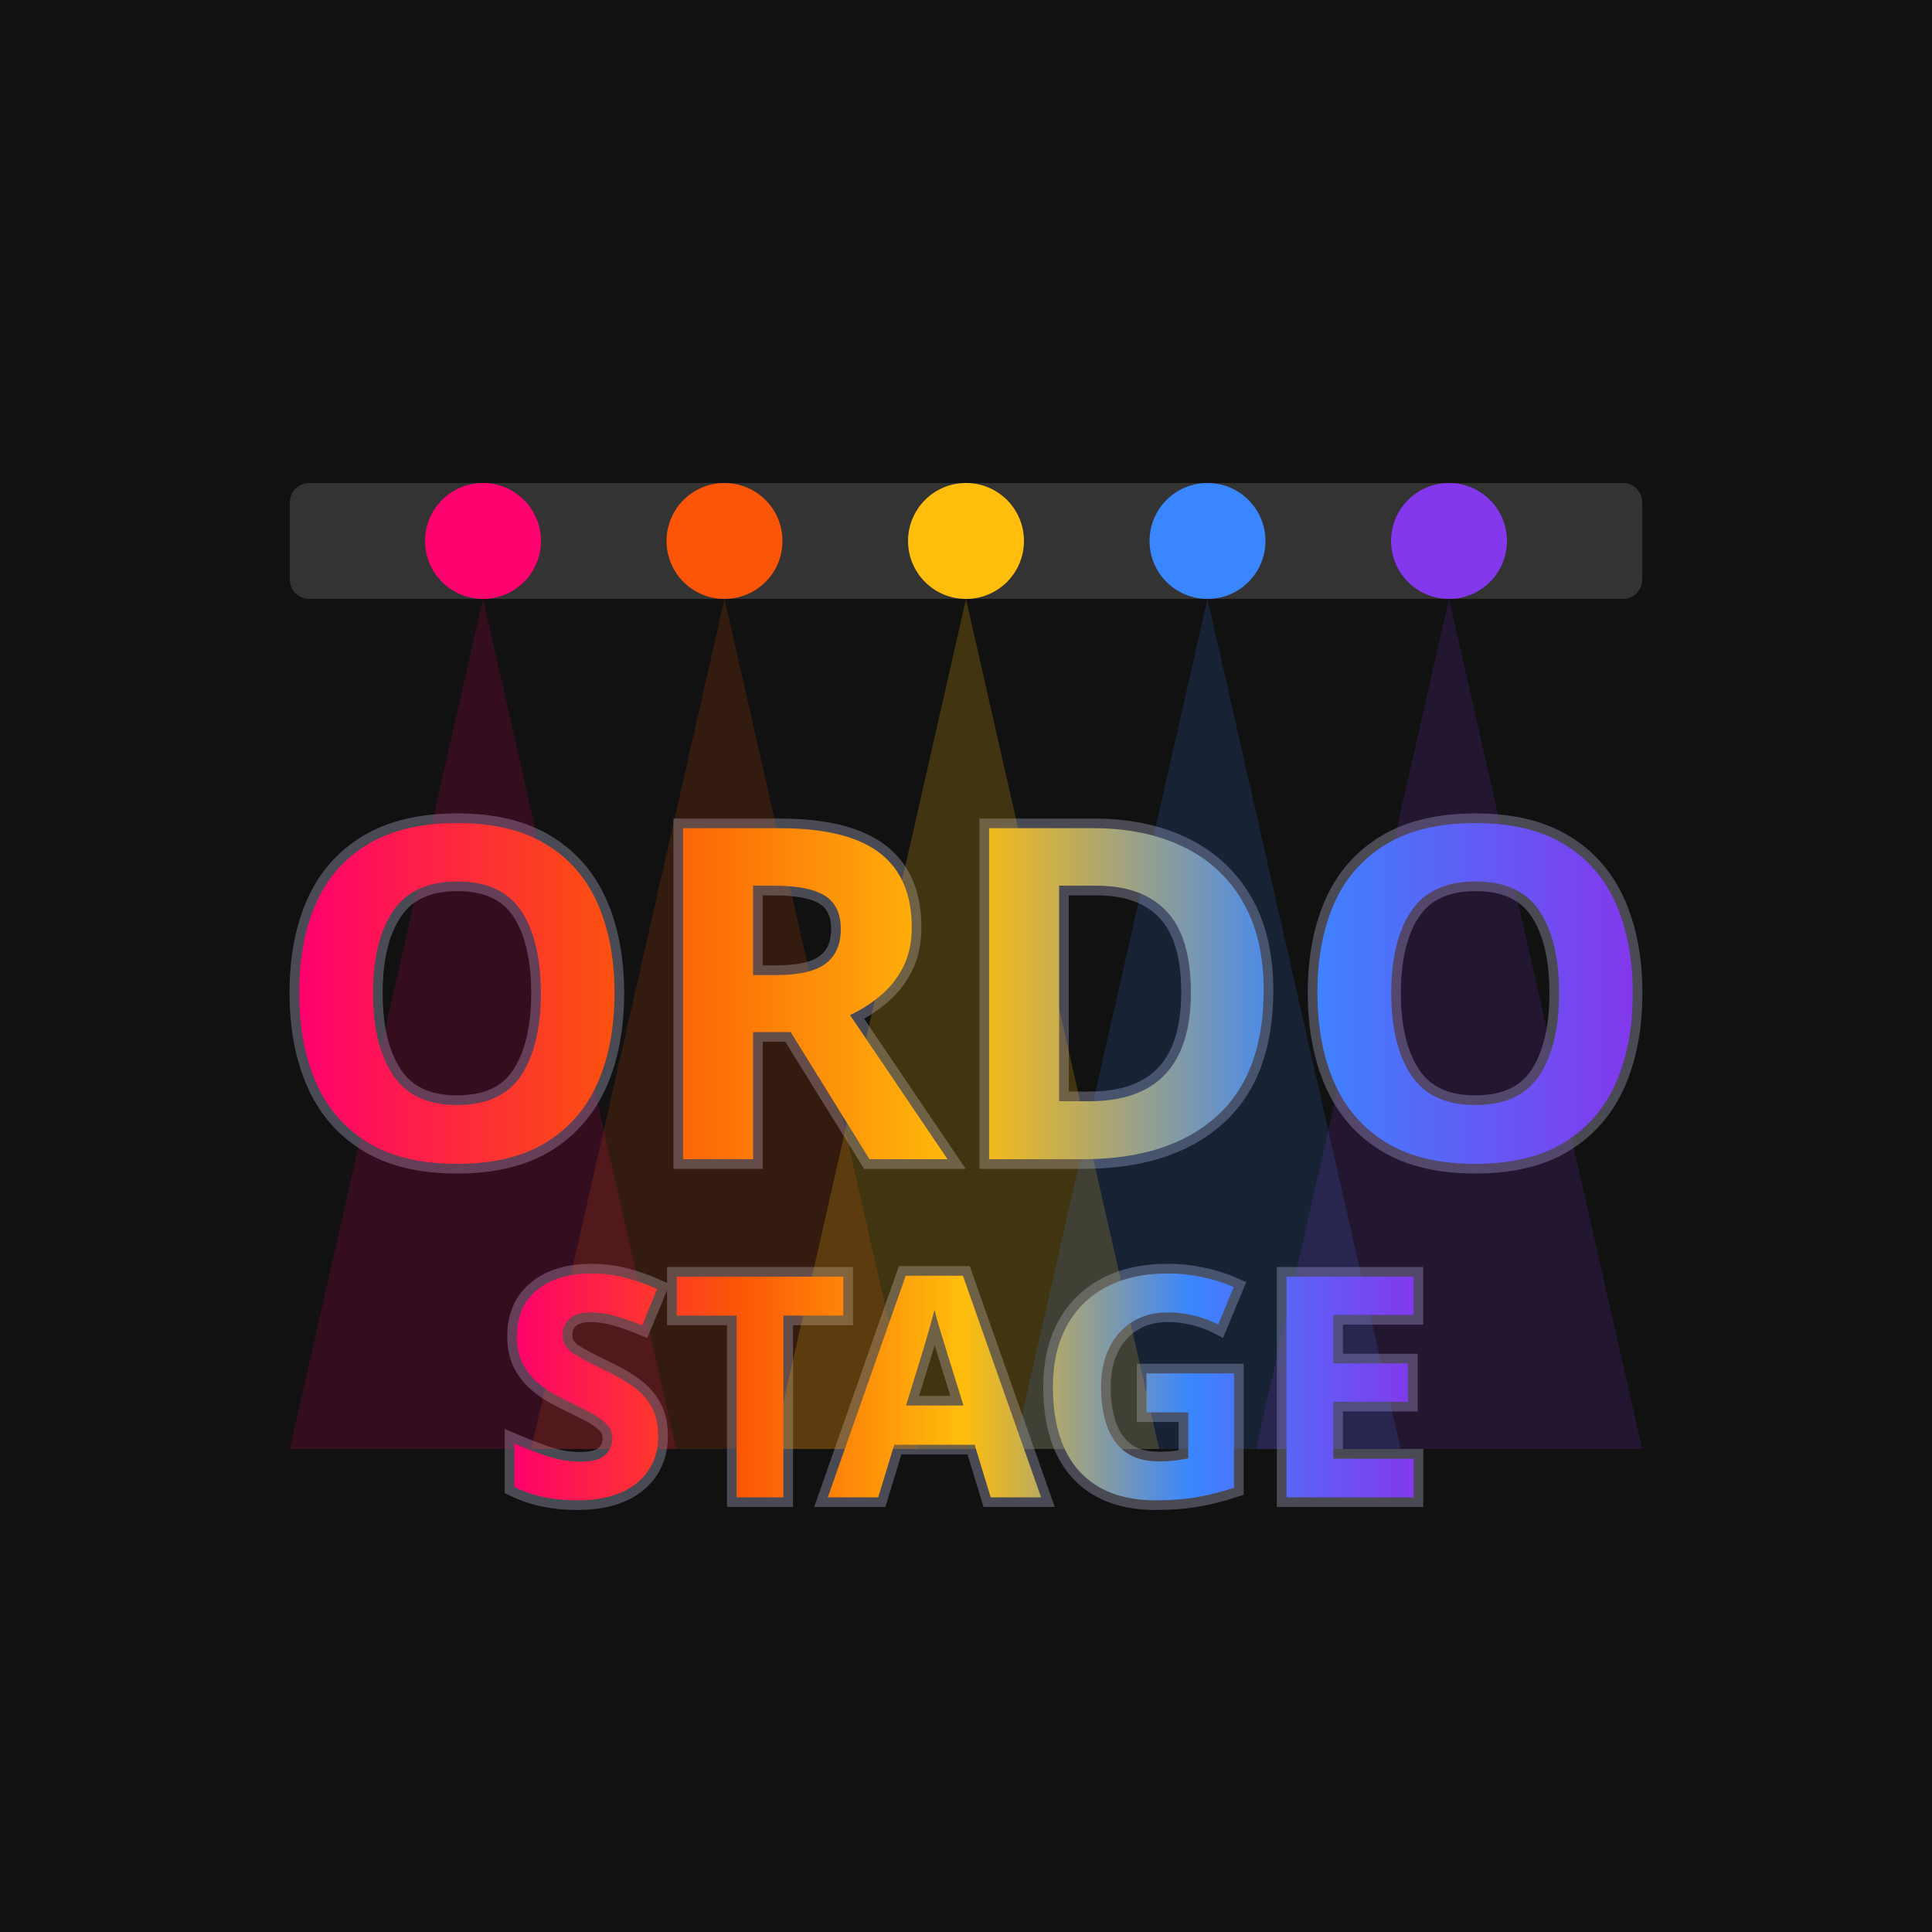
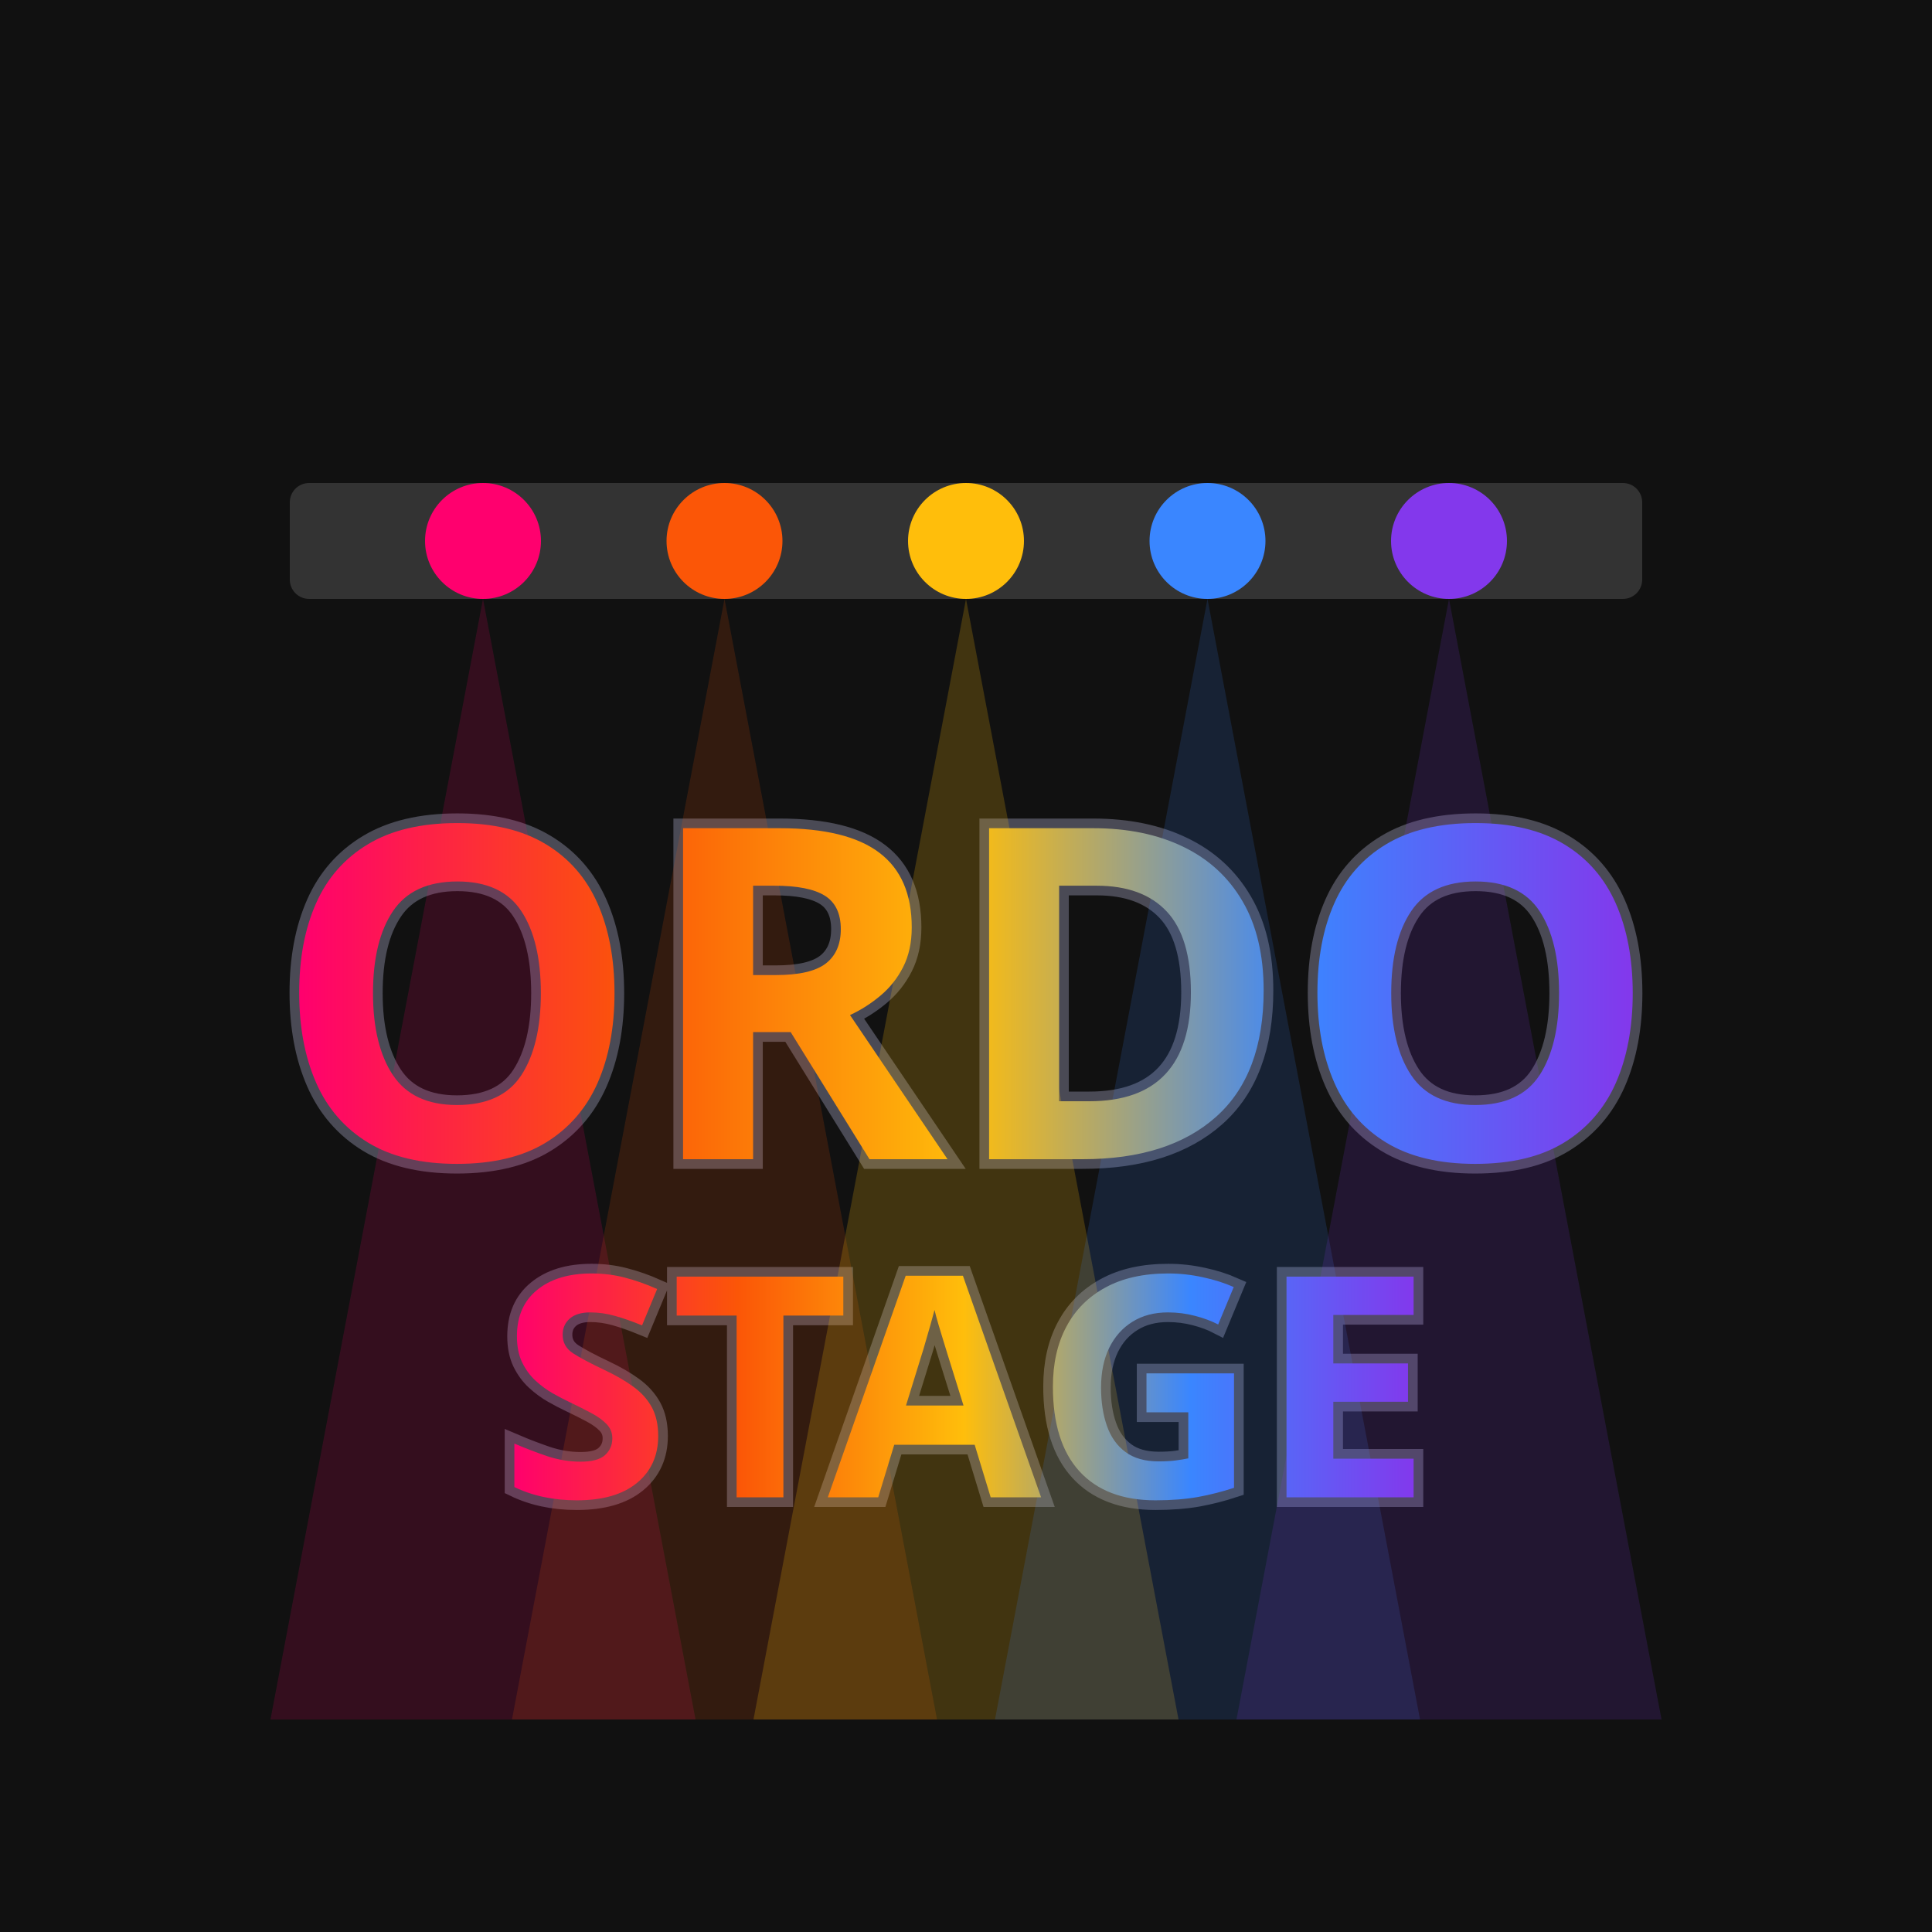
<svg xmlns="http://www.w3.org/2000/svg" width="200" height="200" viewBox="0 0 200 200" fill="none">
  <rect width="200" height="200" fill="#111111" />
  <text x="100" y="120" font-family="Arial Black, sans-serif" font-size="48" font-weight="900" fill="none" stroke="#4a4a55" stroke-width="2" text-anchor="middle">ORDO</text>
  <text x="100" y="155" font-family="Arial Black, sans-serif" font-size="32" font-weight="900" fill="none" stroke="#4a4a55" stroke-width="2" text-anchor="middle">STAGE</text>
  <rect x="30" y="50" width="140" height="12" fill="#333" rx="2" />
  <circle cx="50" cy="56" r="6" fill="#ff006e" />
  <circle cx="75" cy="56" r="6" fill="#fb5607" />
  <circle cx="100" cy="56" r="6" fill="#ffbe0b" />
  <circle cx="125" cy="56" r="6" fill="#3a86ff" />
  <circle cx="150" cy="56" r="6" fill="#8338ec" />
-   <path d="M 50 62 L 30 150 L 70 150 Z" fill="#ff006e" opacity="0.15" />
-   <path d="M 75 62 L 55 150 L 95 150 Z" fill="#fb5607" opacity="0.15" />
-   <path d="M 100 62 L 80 150 L 120 150 Z" fill="#ffbe0b" opacity="0.2" />
-   <path d="M 125 62 L 105 150 L 145 150 Z" fill="#3a86ff" opacity="0.15" />
-   <path d="M 150 62 L 130 150 L 170 150 Z" fill="#8338ec" opacity="0.15" />
+   <path d="M 50 62 L 28 178 L 72 178 Z" fill="#ff006e" opacity="0.15" />
+   <path d="M 75 62 L 53 178 L 97 178 Z" fill="#fb5607" opacity="0.15" />
+   <path d="M 100 62 L 78 178 L 122 178 Z" fill="#ffbe0b" opacity="0.2" />
+   <path d="M 125 62 L 103 178 L 147 178 Z" fill="#3a86ff" opacity="0.15" />
+   <path d="M 150 62 L 128 178 L 172 178 Z" fill="#8338ec" opacity="0.15" />
  <defs>
    <linearGradient id="textGrad" x1="0%" y1="0%" x2="100%" y2="0%">
      <stop offset="0%" style="stop-color:#ff006e;stop-opacity:1" />
      <stop offset="25%" style="stop-color:#fb5607;stop-opacity:1" />
      <stop offset="50%" style="stop-color:#ffbe0b;stop-opacity:1" />
      <stop offset="75%" style="stop-color:#3a86ff;stop-opacity:1" />
      <stop offset="100%" style="stop-color:#8338ec;stop-opacity:1" />
    </linearGradient>
  </defs>
-   <text x="100" y="120" font-family="Arial Black, sans-serif" font-size="48" font-weight="900" fill="url(#textGrad)" text-anchor="middle">ORDO</text>
-   <text x="100" y="155" font-family="Arial Black, sans-serif" font-size="32" font-weight="900" fill="url(#textGrad)" text-anchor="middle">STAGE</text>
+   <text x="100" y="120" font-family="Arial Black, sans-serif" font-size="48" font-weight="900" fill="url(#textGrad)" fill-opacity="1" opacity="1" text-anchor="middle">ORDO</text>
+   <text x="100" y="155" font-family="Arial Black, sans-serif" font-size="32" font-weight="900" fill="url(#textGrad)" fill-opacity="1" opacity="1" text-anchor="middle">STAGE</text>
</svg>
